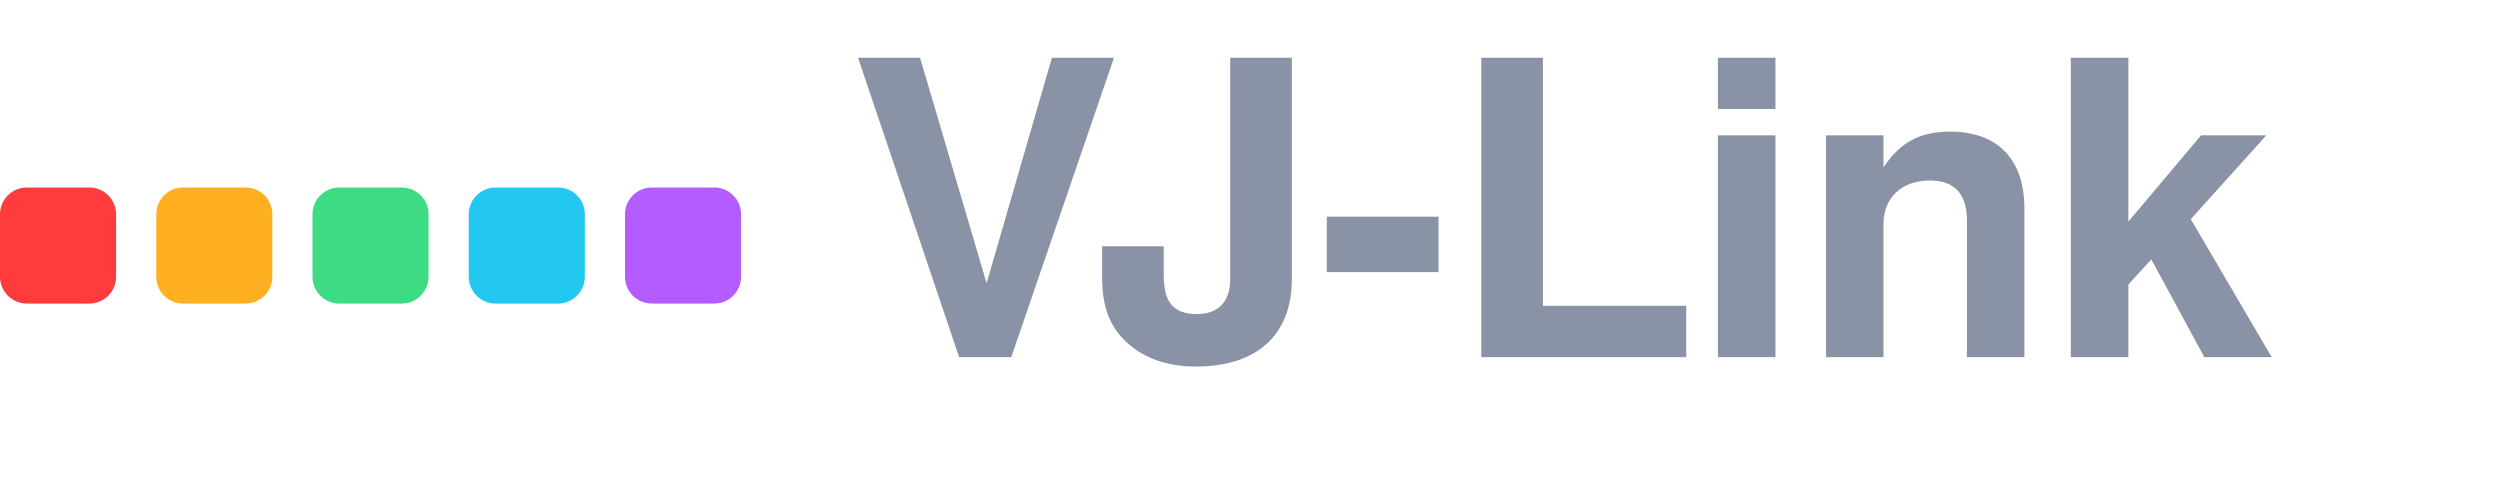
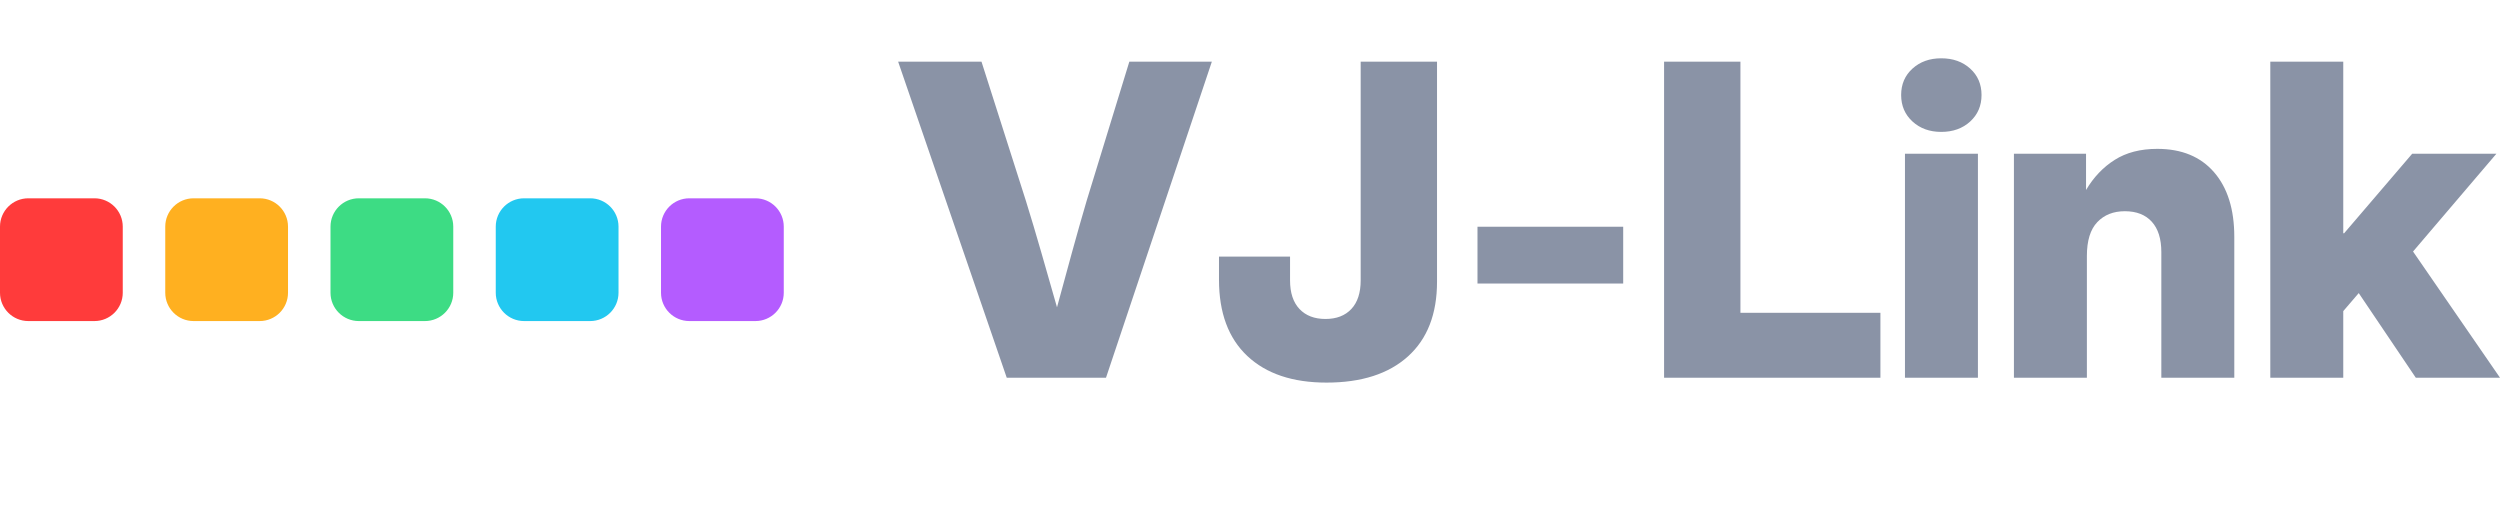
- <svg xmlns="http://www.w3.org/2000/svg" viewBox="0 0 560 110" role="img" aria-label="VJ-Link">
+ <svg xmlns="http://www.w3.org/2000/svg" viewBox="-0 0 529.494 110" width="529.494" height="110" role="img" aria-label="VJ-Link">
  <g>
    <rect x="0" y="42" width="26" height="26" rx="6" fill="#FF3B3B" />
    <rect x="35" y="42" width="26" height="26" rx="6" fill="#FFB020" />
    <rect x="70" y="42" width="26" height="26" rx="6" fill="#3DDC84" />
    <rect x="105" y="42" width="26" height="26" rx="6" fill="#22C8F0" />
    <rect x="140" y="42" width="26" height="26" rx="6" fill="#B45CFF" />
  </g>
-   <text x="190" y="80" font-family="-apple-system,'SF Pro Display','Segoe UI',Helvetica,Arial,sans-serif" font-weight="800" font-size="92" letter-spacing="-1" fill="#8A93A6">VJ-Link</text>
+   <path fill="#8A93A6" d="M213.225 80.0 190.225 13.066H207.879L217.268 42.49Q218.93 47.836 220.547 53.474Q222.164 59.111 223.871 65.086Q225.488 59.111 227.038 53.474Q228.588 47.836 230.16 42.49L239.189 13.066H256.664L234.248 80.0ZM280.955 81.033Q270.174 81.033 264.177 75.396Q258.18 69.758 258.18 59.246V54.35H273.229V59.381Q273.229 63.334 275.228 65.445Q277.227 67.557 280.73 67.557Q284.234 67.557 286.211 65.445Q288.188 63.334 288.188 59.381V13.066H304.359V59.65Q304.359 69.938 298.205 75.485Q292.051 81.033 280.955 81.033ZM343.789 48.016V60.055H312.928V48.016ZM352.447 80.0V13.066H368.619V66.254H398.268V80.0ZM403.467 80.0V32.562H418.92V80.0ZM411.148 27.936Q407.465 27.936 405.062 25.734Q402.658 23.533 402.658 20.119Q402.658 16.705 405.062 14.526Q407.465 12.348 411.148 12.348Q414.877 12.348 417.28 14.526Q419.684 16.705 419.684 20.119Q419.684 23.533 417.28 25.734Q414.877 27.936 411.148 27.936ZM441.998 54.215V80.0H426.545V32.562H441.818V40.244Q444.199 36.201 447.883 33.865Q451.566 31.529 456.912 31.529Q464.639 31.529 468.929 36.471Q473.219 41.412 473.219 50.172V80.0H457.766V53.406Q457.766 49.184 455.744 46.96Q453.723 44.736 450.039 44.736Q446.4 44.736 444.199 47.05Q441.998 49.363 441.998 54.215ZM480.844 80.0V13.066H496.297V49.408H496.477L510.896 32.562H528.73L511.076 53.271L529.494 80.0H511.66L499.576 62.076L496.297 65.895V80.0Z" />
</svg>
